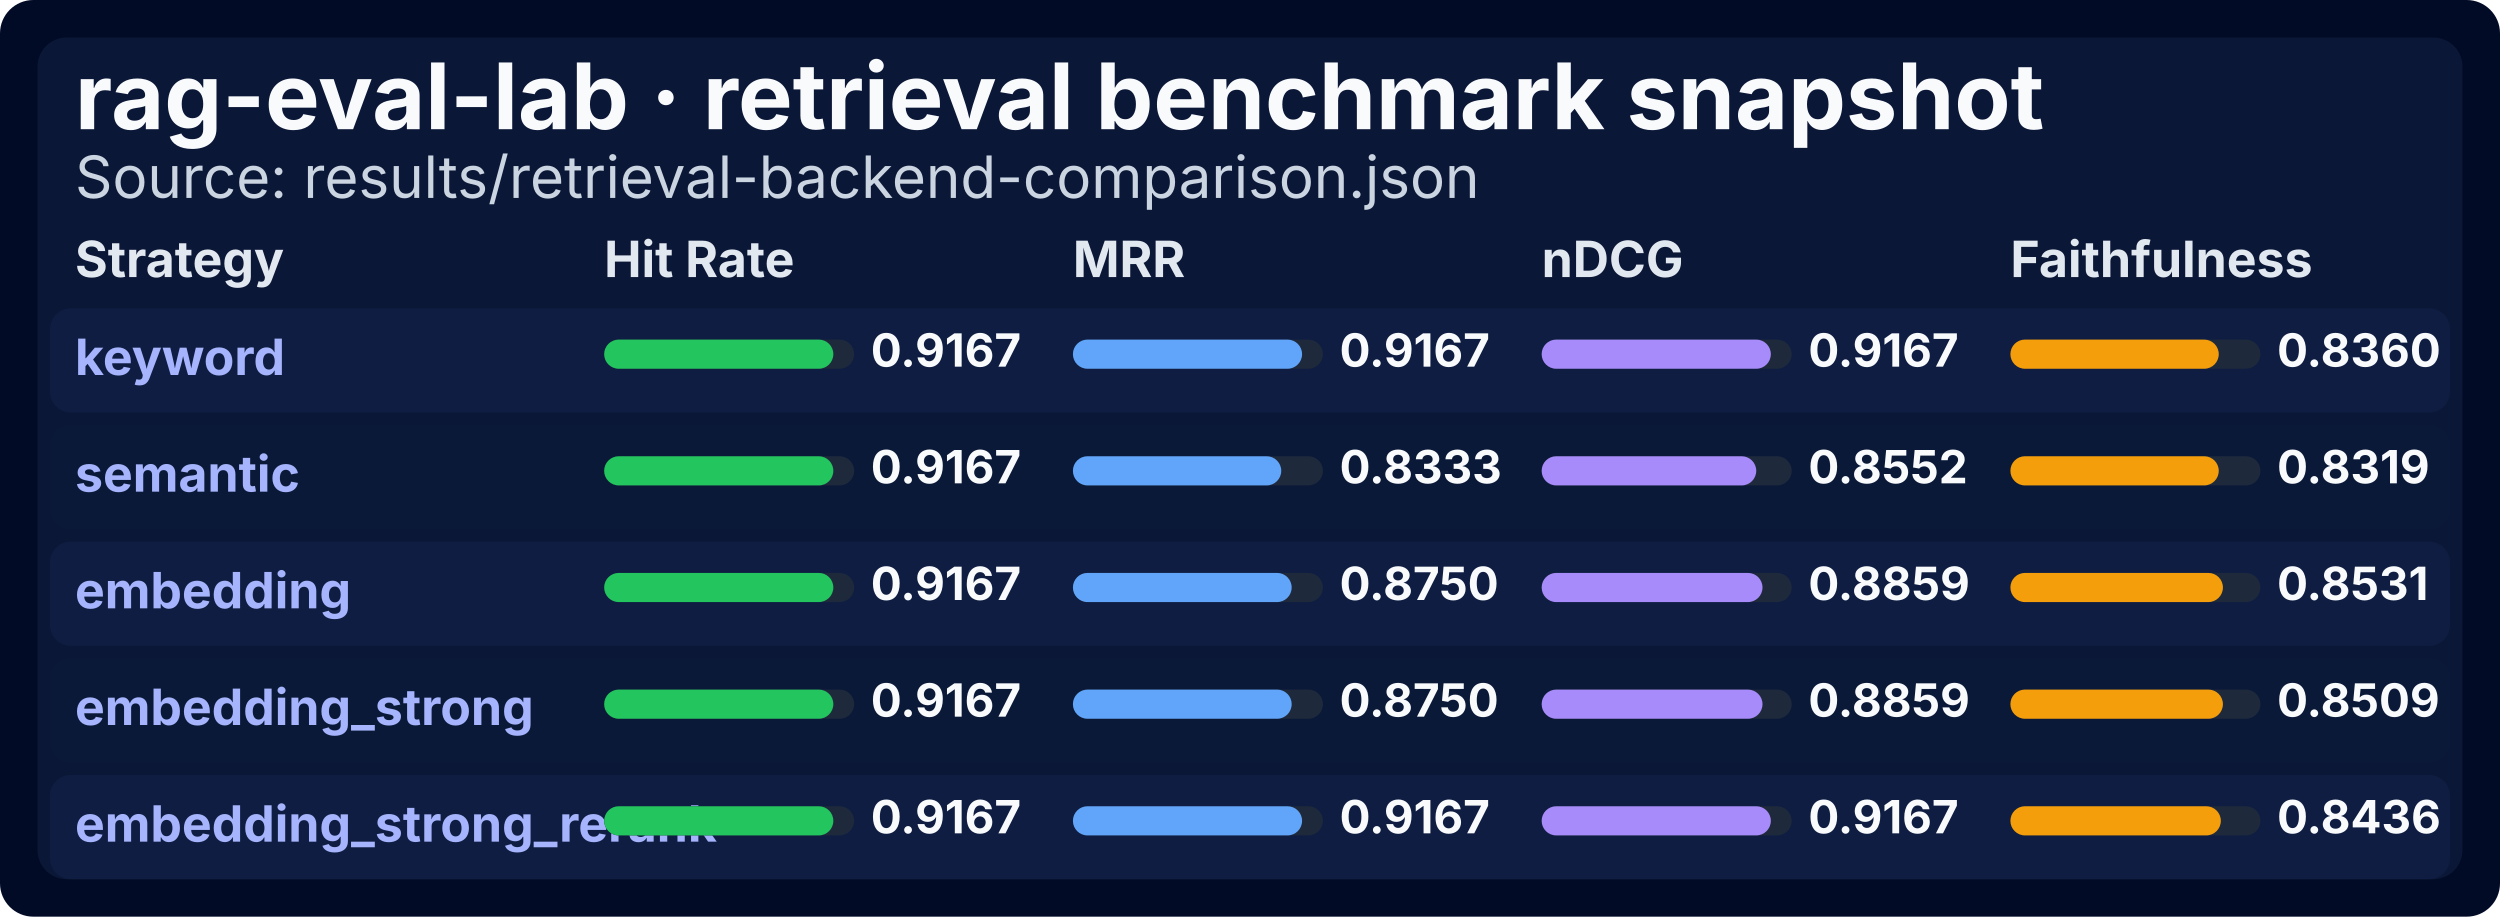
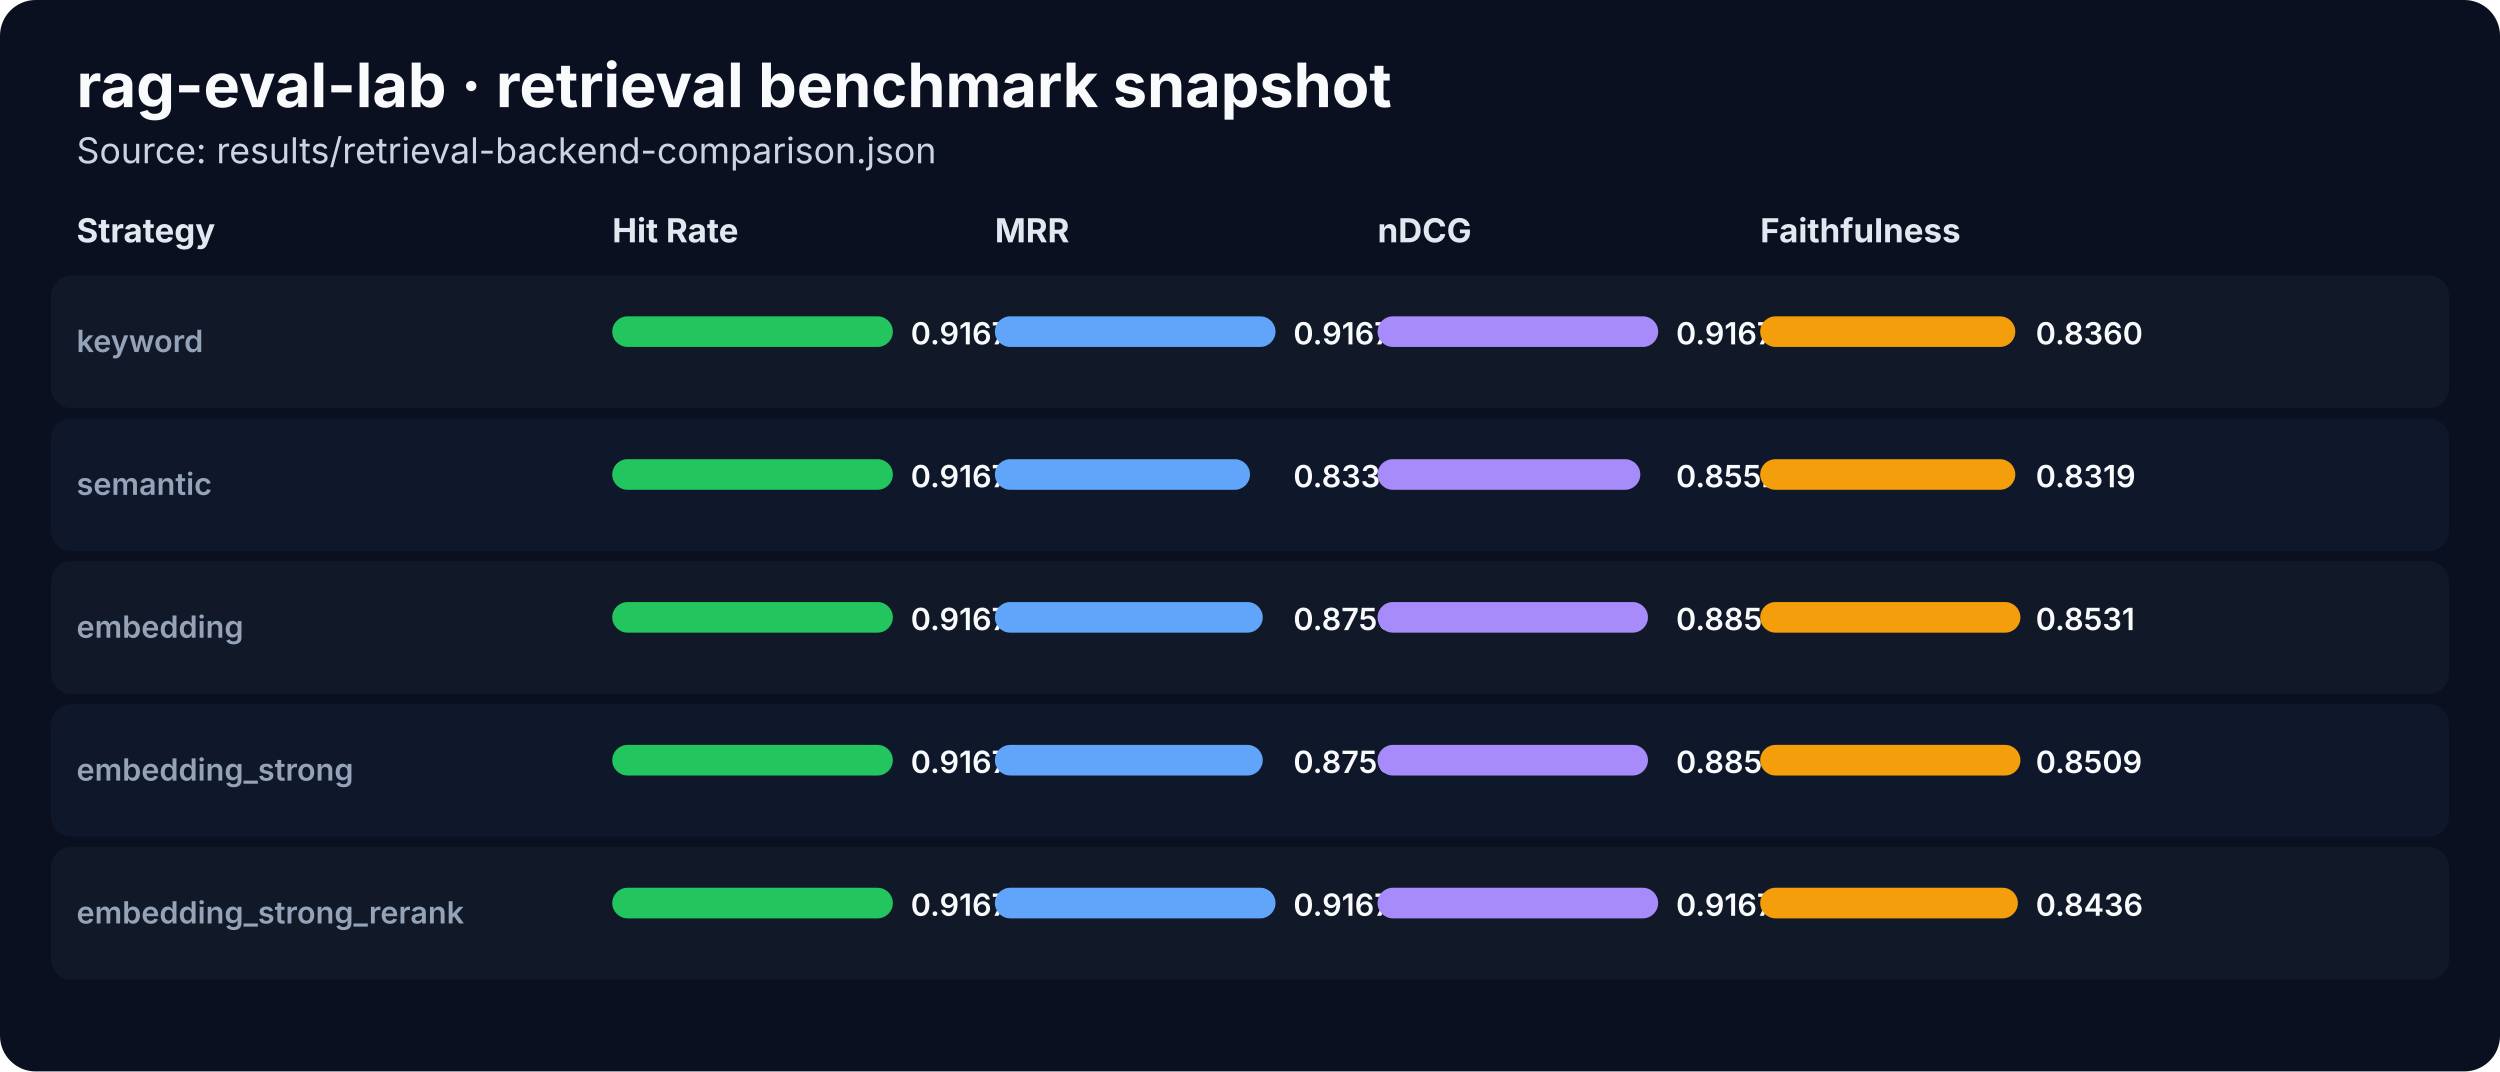
- <svg xmlns="http://www.w3.org/2000/svg" width="1200" height="440" viewBox="0 0 1200 440" role="img" aria-labelledby="title desc">
+ <svg xmlns="http://www.w3.org/2000/svg" width="980" height="420" viewBox="0 0 980 420" role="img" aria-labelledby="title desc">
  <style>
-     .bg { fill: #020b26; }
-     .panel { fill: #0b1737; }
-     .rowA { fill: #0e1d41; }
-     .rowB { fill: #0b1938; }
-     .title { fill: #f8fafc; font: 700 44px 'Inter', 'Segoe UI', sans-serif; }
-     .subtitle { fill: #cbd5e1; font: 400 28px 'Inter', 'Segoe UI', sans-serif; }
-     .header { fill: #e2e8f0; font: 700 24px 'Inter', 'Segoe UI', sans-serif; }
-     .label { fill: #a5b4fc; font: 700 24px 'Inter', 'Segoe UI', sans-serif; }
-     .value { fill: #f8fafc; font: 700 22px 'Inter', 'Segoe UI', sans-serif; }
-     .track { fill: #1e293b; }
-     .hit { fill: #22c55e; }
-     .mrr { fill: #60a5fa; }
-     .ndcg { fill: #a78bfa; }
-     .faith { fill: #f59e0b; }
+     .bg { fill: #0b1020; }
+     .title { fill: #f8fafc; font: 700 24px 'Inter', 'Segoe UI', sans-serif; }
+     .subtitle { fill: #cbd5e1; font: 400 14px 'Inter', 'Segoe UI', sans-serif; }
+     .header { fill: #e2e8f0; font: 700 13px 'Inter', 'Segoe UI', sans-serif; }
+     .label { fill: #94a3b8; font: 600 12px 'Inter', 'Segoe UI', sans-serif; }
+     .value { fill: #f8fafc; font: 600 12px 'Inter', 'Segoe UI', sans-serif; }
+     .row { fill: #111827; }
+     .rowAlt { fill: #0f172a; }
+     .barHit { fill: #22c55e; }
+     .barMrr { fill: #60a5fa; }
+     .barNdcg { fill: #a78bfa; }
+     .barFaith { fill: #f59e0b; }
  </style>
-   <rect class="bg" x="0" y="0" width="1200" height="440" rx="16" />
-   <rect class="panel" x="18" y="18" width="1164" height="404" rx="14" />
-   <text class="title" x="36" y="62">rag-eval-lab · retrieval benchmark snapshot</text>
-   <text class="subtitle" x="36" y="95">Source: results/retrieval-backend-comparison.json</text>
-   <text class="header" x="36" y="133">Strategy</text>
-   <text class="header" x="290" y="133">Hit Rate</text>
-   <text class="header" x="515" y="133">MRR</text>
-   <text class="header" x="740" y="133">nDCG</text>
-   <text class="header" x="965" y="133">Faithfulness</text>
-   <rect class="rowA" x="24" y="148" width="1152" height="50" rx="10" />
-   <text class="label" x="36" y="180">keyword</text>
-   <rect class="track" x="290" y="163" width="120" height="14" rx="7" />
-   <rect class="hit" x="290" y="163" width="110" height="14" rx="7" />
-   <text class="value" x="418" y="176">0.9167</text>
-   <rect class="track" x="515" y="163" width="120" height="14" rx="7" />
-   <rect class="mrr" x="515" y="163" width="110" height="14" rx="7" />
-   <text class="value" x="643" y="176">0.9167</text>
-   <rect class="track" x="740" y="163" width="120" height="14" rx="7" />
-   <rect class="ndcg" x="740" y="163" width="110" height="14" rx="7" />
-   <text class="value" x="868" y="176">0.9167</text>
-   <rect class="track" x="965" y="163" width="120" height="14" rx="7" />
-   <rect class="faith" x="965" y="163" width="100" height="14" rx="7" />
-   <text class="value" x="1093" y="176">0.8360</text>
-   <rect class="rowB" x="24" y="204" width="1152" height="50" rx="10" />
-   <text class="label" x="36" y="236">semantic</text>
-   <rect class="track" x="290" y="219" width="120" height="14" rx="7" />
-   <rect class="hit" x="290" y="219" width="110" height="14" rx="7" />
-   <text class="value" x="418" y="232">0.9167</text>
-   <rect class="track" x="515" y="219" width="120" height="14" rx="7" />
-   <rect class="mrr" x="515" y="219" width="100" height="14" rx="7" />
-   <text class="value" x="643" y="232">0.8333</text>
-   <rect class="track" x="740" y="219" width="120" height="14" rx="7" />
-   <rect class="ndcg" x="740" y="219" width="103" height="14" rx="7" />
-   <text class="value" x="868" y="232">0.8552</text>
-   <rect class="track" x="965" y="219" width="120" height="14" rx="7" />
-   <rect class="faith" x="965" y="219" width="100" height="14" rx="7" />
-   <text class="value" x="1093" y="232">0.8319</text>
-   <rect class="rowA" x="24" y="260" width="1152" height="50" rx="10" />
-   <text class="label" x="36" y="292">embedding</text>
-   <rect class="track" x="290" y="275" width="120" height="14" rx="7" />
-   <rect class="hit" x="290" y="275" width="110" height="14" rx="7" />
-   <text class="value" x="418" y="288">0.9167</text>
-   <rect class="track" x="515" y="275" width="120" height="14" rx="7" />
-   <rect class="mrr" x="515" y="275" width="105" height="14" rx="7" />
-   <text class="value" x="643" y="288">0.8750</text>
-   <rect class="track" x="740" y="275" width="120" height="14" rx="7" />
-   <rect class="ndcg" x="740" y="275" width="106" height="14" rx="7" />
-   <text class="value" x="868" y="288">0.8859</text>
-   <rect class="track" x="965" y="275" width="120" height="14" rx="7" />
-   <rect class="faith" x="965" y="275" width="102" height="14" rx="7" />
-   <text class="value" x="1093" y="288">0.8531</text>
-   <rect class="rowB" x="24" y="316" width="1152" height="50" rx="10" />
-   <text class="label" x="36" y="348">embedding_strong</text>
-   <rect class="track" x="290" y="331" width="120" height="14" rx="7" />
-   <rect class="hit" x="290" y="331" width="110" height="14" rx="7" />
-   <text class="value" x="418" y="344">0.9167</text>
-   <rect class="track" x="515" y="331" width="120" height="14" rx="7" />
-   <rect class="mrr" x="515" y="331" width="105" height="14" rx="7" />
-   <text class="value" x="643" y="344">0.8750</text>
-   <rect class="track" x="740" y="331" width="120" height="14" rx="7" />
-   <rect class="ndcg" x="740" y="331" width="106" height="14" rx="7" />
-   <text class="value" x="868" y="344">0.8859</text>
-   <rect class="track" x="965" y="331" width="120" height="14" rx="7" />
-   <rect class="faith" x="965" y="331" width="102" height="14" rx="7" />
-   <text class="value" x="1093" y="344">0.8509</text>
-   <rect class="rowA" x="24" y="372" width="1152" height="50" rx="10" />
-   <text class="label" x="36" y="404">embedding_strong_rerank</text>
-   <rect class="track" x="290" y="387" width="120" height="14" rx="7" />
-   <rect class="hit" x="290" y="387" width="110" height="14" rx="7" />
-   <text class="value" x="418" y="400">0.9167</text>
-   <rect class="track" x="515" y="387" width="120" height="14" rx="7" />
-   <rect class="mrr" x="515" y="387" width="110" height="14" rx="7" />
-   <text class="value" x="643" y="400">0.9167</text>
-   <rect class="track" x="740" y="387" width="120" height="14" rx="7" />
-   <rect class="ndcg" x="740" y="387" width="110" height="14" rx="7" />
-   <text class="value" x="868" y="400">0.9167</text>
-   <rect class="track" x="965" y="387" width="120" height="14" rx="7" />
-   <rect class="faith" x="965" y="387" width="101" height="14" rx="7" />
-   <text class="value" x="1093" y="400">0.8436</text>
+   <rect class="bg" x="0" y="0" width="980" height="420" rx="14" />
+   <text class="title" x="30" y="42">rag-eval-lab · retrieval benchmark snapshot</text>
+   <text class="subtitle" x="30" y="64">Source: results/retrieval-backend-comparison.json</text>
+   <text class="header" x="30" y="95">Strategy</text>
+   <text class="header" x="240" y="95">Hit Rate</text>
+   <text class="header" x="390" y="95">MRR</text>
+   <text class="header" x="540" y="95">nDCG</text>
+   <text class="header" x="690" y="95">Faithfulness</text>
+   <g transform="translate(0,0)">
+     <rect class="row" x="20" y="108" width="940" height="52" rx="8" />
+     <text class="label" x="30" y="138">keyword</text>
+     <rect class="barHit" x="240" y="124" width="110" height="12" rx="6" />
+     <text class="value" x="357" y="135">0.9167</text>
+     <rect class="barMrr" x="390" y="124" width="110" height="12" rx="6" />
+     <text class="value" x="507" y="135">0.9167</text>
+     <rect class="barNdcg" x="540" y="124" width="110" height="12" rx="6" />
+     <text class="value" x="657" y="135">0.9167</text>
+     <rect class="barFaith" x="690" y="124" width="100" height="12" rx="6" />
+     <text class="value" x="798" y="135">0.8360</text>
+   </g>
+   <g transform="translate(0,56)">
+     <rect class="rowAlt" x="20" y="108" width="940" height="52" rx="8" />
+     <text class="label" x="30" y="138">semantic</text>
+     <rect class="barHit" x="240" y="124" width="110" height="12" rx="6" />
+     <text class="value" x="357" y="135">0.9167</text>
+     <rect class="barMrr" x="390" y="124" width="100" height="12" rx="6" />
+     <text class="value" x="507" y="135">0.8333</text>
+     <rect class="barNdcg" x="540" y="124" width="103" height="12" rx="6" />
+     <text class="value" x="657" y="135">0.8552</text>
+     <rect class="barFaith" x="690" y="124" width="100" height="12" rx="6" />
+     <text class="value" x="798" y="135">0.8319</text>
+   </g>
+   <g transform="translate(0,112)">
+     <rect class="row" x="20" y="108" width="940" height="52" rx="8" />
+     <text class="label" x="30" y="138">embedding</text>
+     <rect class="barHit" x="240" y="124" width="110" height="12" rx="6" />
+     <text class="value" x="357" y="135">0.9167</text>
+     <rect class="barMrr" x="390" y="124" width="105" height="12" rx="6" />
+     <text class="value" x="507" y="135">0.8750</text>
+     <rect class="barNdcg" x="540" y="124" width="106" height="12" rx="6" />
+     <text class="value" x="657" y="135">0.8859</text>
+     <rect class="barFaith" x="690" y="124" width="102" height="12" rx="6" />
+     <text class="value" x="798" y="135">0.8531</text>
+   </g>
+   <g transform="translate(0,168)">
+     <rect class="rowAlt" x="20" y="108" width="940" height="52" rx="8" />
+     <text class="label" x="30" y="138">embedding_strong</text>
+     <rect class="barHit" x="240" y="124" width="110" height="12" rx="6" />
+     <text class="value" x="357" y="135">0.9167</text>
+     <rect class="barMrr" x="390" y="124" width="105" height="12" rx="6" />
+     <text class="value" x="507" y="135">0.8750</text>
+     <rect class="barNdcg" x="540" y="124" width="106" height="12" rx="6" />
+     <text class="value" x="657" y="135">0.8859</text>
+     <rect class="barFaith" x="690" y="124" width="102" height="12" rx="6" />
+     <text class="value" x="798" y="135">0.8509</text>
+   </g>
+   <g transform="translate(0,224)">
+     <rect class="row" x="20" y="108" width="940" height="52" rx="8" />
+     <text class="label" x="30" y="138">embedding_strong_rerank</text>
+     <rect class="barHit" x="240" y="124" width="110" height="12" rx="6" />
+     <text class="value" x="357" y="135">0.9167</text>
+     <rect class="barMrr" x="390" y="124" width="110" height="12" rx="6" />
+     <text class="value" x="507" y="135">0.9167</text>
+     <rect class="barNdcg" x="540" y="124" width="110" height="12" rx="6" />
+     <text class="value" x="657" y="135">0.9167</text>
+     <rect class="barFaith" x="690" y="124" width="101" height="12" rx="6" />
+     <text class="value" x="798" y="135">0.8436</text>
+   </g>
</svg>
